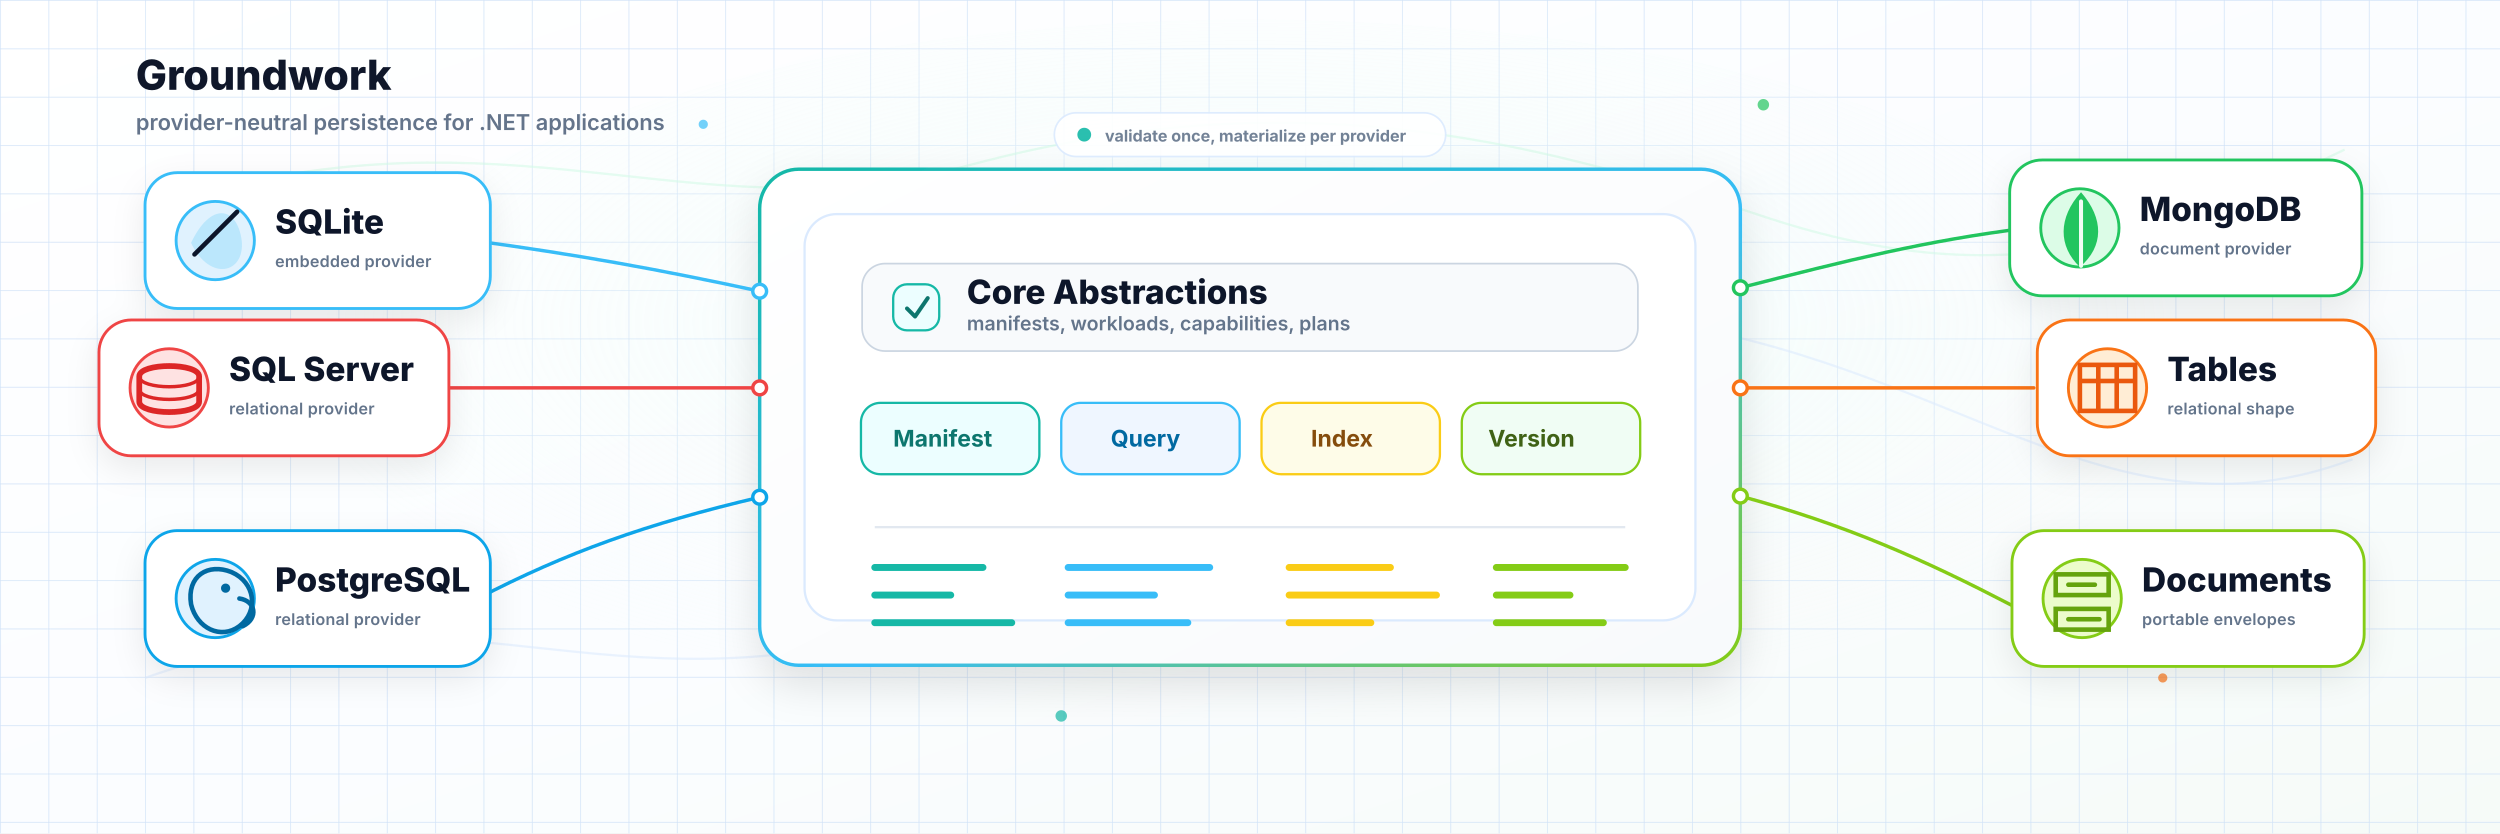
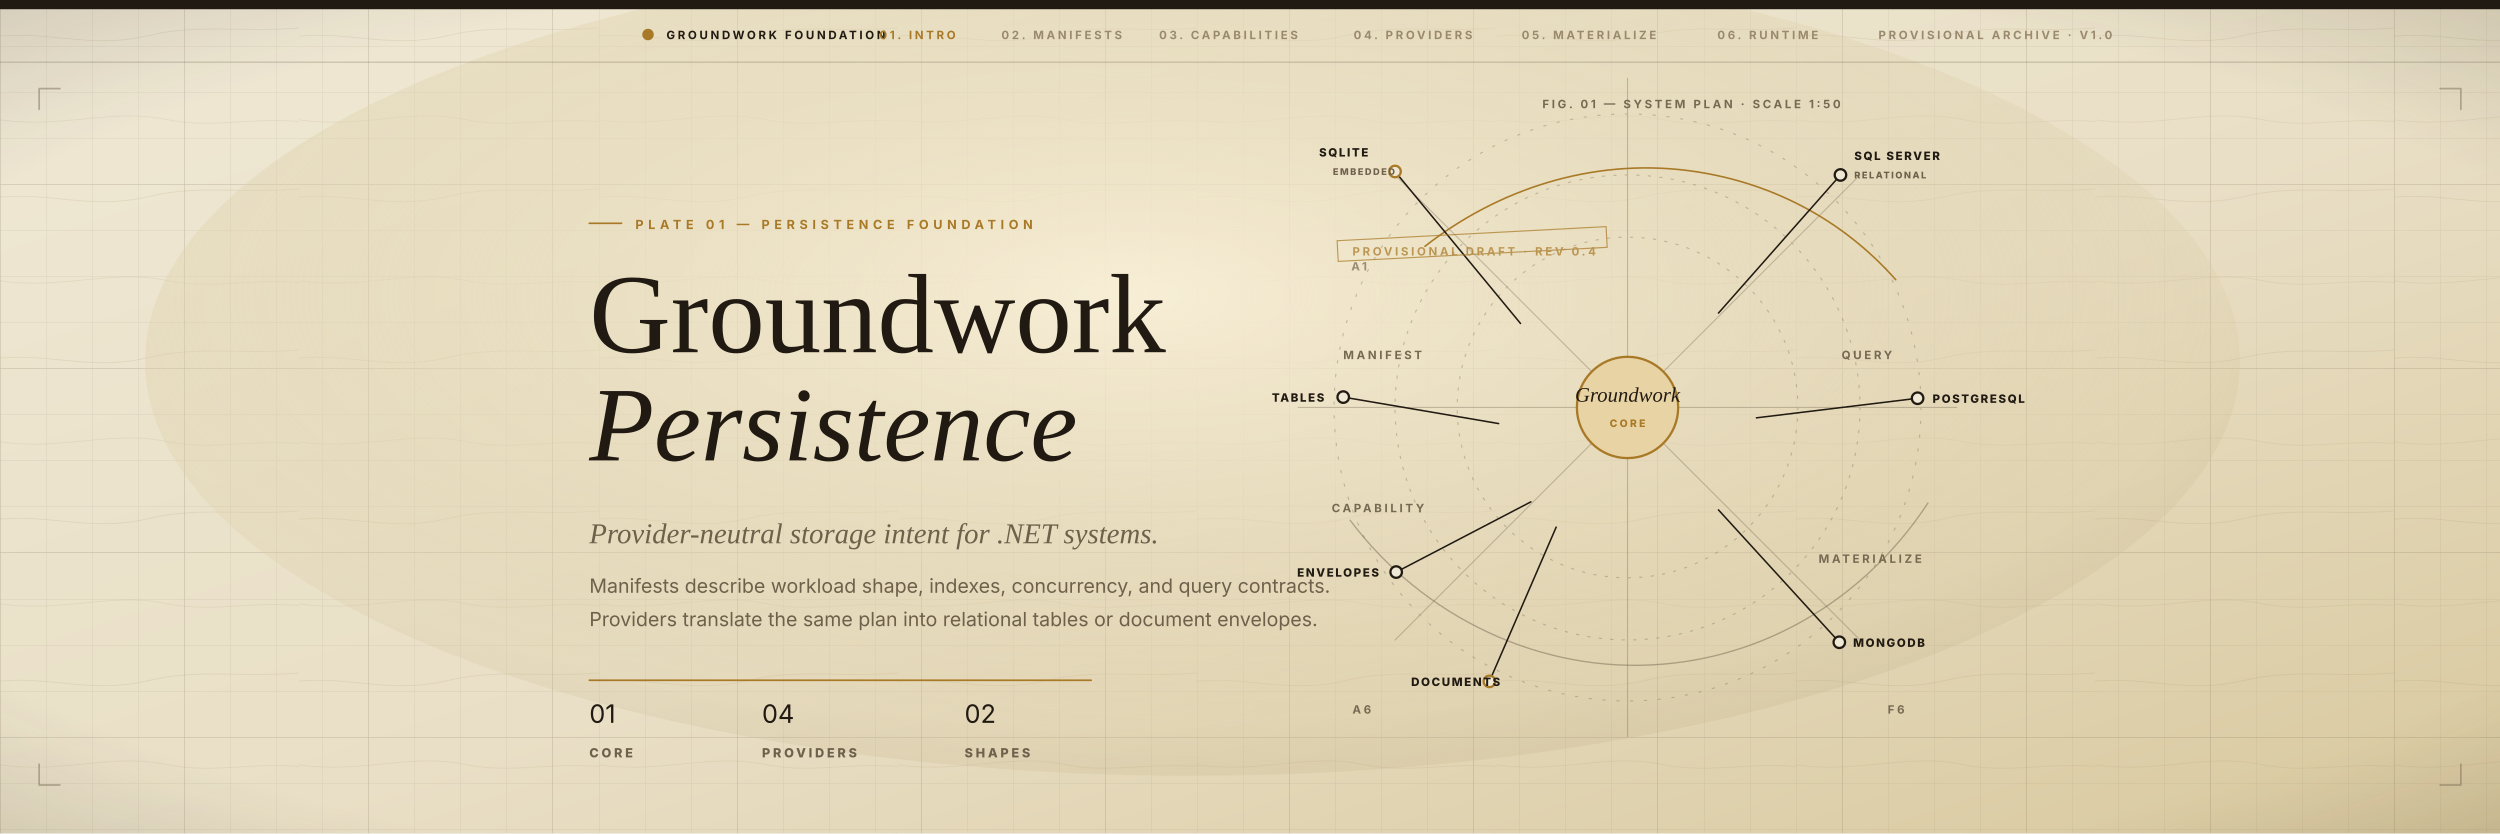
<svg xmlns="http://www.w3.org/2000/svg" viewBox="0 0 2172 724" role="img" aria-labelledby="title desc">
  <defs>
-     <linearGradient id="page" x1="0" y1="0" x2="1" y2="1">
-       <stop offset="0" stop-color="#ffffff" />
-       <stop offset="0.52" stop-color="#fbfdff" />
-       <stop offset="1" stop-color="#f6fbf8" />
+     <linearGradient id="paper" x1="0" y1="0" x2="1" y2="1">
+       <stop offset="0" stop-color="#efe8d4" />
+       <stop offset="0.55" stop-color="#e9dfc6" />
+       <stop offset="1" stop-color="#d8c89d" />
    </linearGradient>
-     <radialGradient id="glow" cx="50%" cy="43%" r="62%">
-       <stop offset="0" stop-color="#e8f8ff" stop-opacity="0.48" />
-       <stop offset="0.55" stop-color="#effdf7" stop-opacity="0.22" />
-       <stop offset="1" stop-color="#ffffff" stop-opacity="0" />
+     <radialGradient id="wash" cx="47%" cy="42%" r="72%">
+       <stop offset="0" stop-color="#f8efd7" stop-opacity="0.95" />
+       <stop offset="0.72" stop-color="#d8c99f" stop-opacity="0.24" />
+       <stop offset="1" stop-color="#6f582d" stop-opacity="0" />
    </radialGradient>
-     <linearGradient id="coreStroke" x1="0" y1="0" x2="1" y2="1">
-       <stop offset="0" stop-color="#14b8a6" />
-       <stop offset="0.55" stop-color="#38bdf8" />
-       <stop offset="1" stop-color="#84cc16" />
-     </linearGradient>
-     <linearGradient id="coreFill" x1="0" y1="0" x2="1" y2="1">
-       <stop offset="0" stop-color="#ffffff" />
-       <stop offset="1" stop-color="#f8fafc" />
-     </linearGradient>
-     <pattern id="grid" width="42" height="42" patternUnits="userSpaceOnUse">
-       <path d="M 42 0 L 0 0 0 42" fill="none" stroke="#c7dcf6" stroke-width="1.15" />
+     <radialGradient id="edge" cx="50%" cy="52%" r="78%">
+       <stop offset="0.74" stop-color="#231a10" stop-opacity="0" />
+       <stop offset="1" stop-color="#231a10" stop-opacity="0.18" />
+     </radialGradient>
+     <pattern id="minorGrid" width="40" height="40" patternUnits="userSpaceOnUse">
+       <path d="M40 0H0V40" fill="none" stroke="#7f735c" stroke-width="0.7" opacity="0.18" />
    </pattern>
-     <filter id="cardShadow" x="-15%" y="-20%" width="130%" height="145%">
-       <feDropShadow dx="0" dy="16" stdDeviation="18" flood-color="#0f172a" flood-opacity="0.11" />
-     </filter>
-     <filter id="softShadow" x="-15%" y="-20%" width="130%" height="145%">
-       <feDropShadow dx="0" dy="10" stdDeviation="14" flood-color="#0f172a" flood-opacity="0.08" />
-     </filter>
+     <pattern id="majorGrid" width="160" height="160" patternUnits="userSpaceOnUse">
+       <path d="M160 0H0V160" fill="none" stroke="#6d6048" stroke-width="1" opacity="0.2" />
+     </pattern>
+     <pattern id="paperFibers" width="260" height="140" patternUnits="userSpaceOnUse">
+       <path d="M-18 34C38 23 73 44 129 31C178 19 219 31 279 22" fill="none" stroke="#937b4e" stroke-width="0.8" opacity="0.13" />
+       <path d="M-12 102C48 115 93 93 145 104C190 113 225 99 278 108" fill="none" stroke="#937b4e" stroke-width="0.8" opacity="0.11" />
+     </pattern>
    <style>
-       .font {
+       svg {
+         shape-rendering: geometricPrecision;
+         text-rendering: geometricPrecision;
+       }
+ 
+       .serif {
+         font-family: Georgia, "Times New Roman", serif;
+       }
+ 
+       .sans {
        font-family: Inter, ui-sans-serif, system-ui, -apple-system, BlinkMacSystemFont, "Segoe UI", sans-serif;
      }

-       .label {
-         fill: #0f172a;
-         font-size: 29px;
-         font-weight: 760;
-       }
- 
-       .subtle {
-         fill: #64748b;
-         font-size: 17px;
-         font-weight: 560;
-       }
- 
-       .micro {
-         fill: #64748b;
-         font-size: 14px;
-         font-weight: 620;
-         letter-spacing: 0.2px;
-       }
- 
-       .connector {
+       .ink {
+         fill: #211a12;
+       }
+ 
+       .muted {
+         fill: #6e604b;
+       }
+ 
+       .gold {
+         fill: #a87926;
+       }
+ 
+       .line {
        fill: none;
-         stroke-width: 3;
+         stroke: #211a12;
        stroke-linecap: round;
        stroke-linejoin: round;
      }
+ 
+       .draft {
+         fill: none;
+         stroke: #a87926;
+         stroke-linecap: round;
+         stroke-linejoin: round;
+       }
+ 
+       .quiet {
+         fill: none;
+         stroke: #756952;
+         stroke-linecap: round;
+         stroke-linejoin: round;
+       }
+ 
+       .micro {
+         font-size: 11px;
+         font-weight: 700;
+         letter-spacing: 4px;
+       }
+ 
+       .tiny {
+         font-size: 10px;
+         font-weight: 700;
+         letter-spacing: 2.3px;
+       }
    </style>
  </defs>
-   <rect width="2172" height="724" fill="url(#page)" />
-   <rect width="2172" height="724" fill="url(#grid)" opacity="0.82" />
-   <ellipse cx="1086" cy="322" rx="812" ry="305" fill="url(#glow)" />
-   <g opacity="0.55">
-     <path d="M126 589 C394 494 524 628 804 542 C1061 463 1127 241 1422 277 C1695 311 1832 479 2044 399" fill="none" stroke="#dbeafe" stroke-width="2" />
-     <path d="M181 166 C462 95 612 206 844 143 C1119 70 1321 118 1535 189 C1745 258 1875 208 2037 130" fill="none" stroke="#d1fae5" stroke-width="2" />
-   </g>
-   <g class="font">
-     <text x="118" y="78" fill="#0f172a" font-size="36" font-weight="820">Groundwork</text>
-     <text x="118" y="113" fill="#64748b" font-size="19" font-weight="560">provider-neutral persistence for .NET applications</text>
-   </g>
-   <g opacity="0.7">
-     <circle cx="611" cy="108" r="4" fill="#38bdf8" />
-     <circle cx="1532" cy="91" r="5" fill="#22c55e" />
-     <circle cx="1879" cy="589" r="4" fill="#f97316" />
-     <circle cx="922" cy="622" r="5" fill="#14b8a6" />
-     <circle cx="343" cy="482" r="3" fill="#84cc16" />
-   </g>
-   <g class="font" filter="url(#cardShadow)">
-     <rect x="660" y="147" width="852" height="431" rx="34" fill="url(#coreFill)" stroke="url(#coreStroke)" stroke-width="3" />
-     <rect x="699" y="186" width="774" height="353" rx="28" fill="#ffffff" stroke="#dbeafe" stroke-width="2" />
-     <g transform="translate(749 229)">
-       <rect width="674" height="76" rx="20" fill="#f8fafc" stroke="#cbd5e1" stroke-width="1.5" />
-       <g transform="translate(27 18)">
-         <rect width="40" height="40" rx="12" fill="#ecfeff" stroke="#14b8a6" stroke-width="2" />
-         <path d="M12 21 L19 28 L30 12" fill="none" stroke="#0f766e" stroke-width="3.5" stroke-linecap="round" stroke-linejoin="round" />
-       </g>
-       <text x="91" y="35" class="label">Core Abstractions</text>
-       <text x="91" y="58" class="subtle">manifests, workloads, capabilities, plans</text>
-     </g>
-     <g transform="translate(748 350)">
-       <g>
-         <rect width="155" height="62" rx="17" fill="#ecfeff" stroke="#14b8a6" stroke-width="2" />
-         <text x="28" y="38" fill="#0f766e" font-size="20" font-weight="730">Manifest</text>
-       </g>
-       <g transform="translate(174 0)">
-         <rect width="155" height="62" rx="17" fill="#eff6ff" stroke="#38bdf8" stroke-width="2" />
-         <text x="43" y="38" fill="#0369a1" font-size="20" font-weight="730">Query</text>
-       </g>
-       <g transform="translate(348 0)">
-         <rect width="155" height="62" rx="17" fill="#fefce8" stroke="#facc15" stroke-width="2" />
-         <text x="43" y="38" fill="#854d0e" font-size="20" font-weight="730">Index</text>
-       </g>
-       <g transform="translate(522 0)">
-         <rect width="155" height="62" rx="17" fill="#f0fdf4" stroke="#84cc16" stroke-width="2" />
-         <text x="23" y="38" fill="#3f6212" font-size="20" font-weight="730">Version</text>
-       </g>
-     </g>
-     <g transform="translate(760 458)">
-       <path d="M0 0 H652" stroke="#e2e8f0" stroke-width="2" />
-       <g transform="translate(0 35)">
-         <path d="M0 0 H94 M0 24 H66 M0 48 H119" stroke="#14b8a6" stroke-width="6" stroke-linecap="round" />
-       </g>
-       <g transform="translate(168 35)">
-         <path d="M0 0 H123 M0 24 H75 M0 48 H104" stroke="#38bdf8" stroke-width="6" stroke-linecap="round" />
-       </g>
-       <g transform="translate(360 35)">
-         <path d="M0 0 H88 M0 24 H128 M0 48 H71" stroke="#facc15" stroke-width="6" stroke-linecap="round" />
-       </g>
-       <g transform="translate(540 35)">
-         <path d="M0 0 H112 M0 24 H64 M0 48 H93" stroke="#84cc16" stroke-width="6" stroke-linecap="round" />
-       </g>
-     </g>
-   </g>
-   <g>
-     <path class="connector" d="M660 253 C572 234 500 221 411 209" stroke="#38bdf8" />
-     <path class="connector" d="M660 337 C566 337 481 337 385 337" stroke="#ef4444" />
-     <path class="connector" d="M660 432 C562 455 492 480 415 520" stroke="#0ea5e9" />
-     <path class="connector" d="M1512 250 C1606 226 1673 209 1762 198" stroke="#22c55e" />
-     <path class="connector" d="M1512 337 C1605 337 1681 337 1767 337" stroke="#f97316" />
-     <path class="connector" d="M1512 431 C1604 456 1671 486 1748 526" stroke="#84cc16" />
-     <g fill="#ffffff">
-       <circle cx="660" cy="253" r="6" stroke="#38bdf8" stroke-width="3" />
-       <circle cx="660" cy="337" r="6" stroke="#ef4444" stroke-width="3" />
-       <circle cx="660" cy="432" r="6" stroke="#0ea5e9" stroke-width="3" />
-       <circle cx="1512" cy="250" r="6" stroke="#22c55e" stroke-width="3" />
-       <circle cx="1512" cy="337" r="6" stroke="#f97316" stroke-width="3" />
-       <circle cx="1512" cy="431" r="6" stroke="#84cc16" stroke-width="3" />
-     </g>
-   </g>
-   <g class="font" filter="url(#softShadow)">
-     <g transform="translate(126 150)">
-       <rect width="300" height="118" rx="28" fill="#ffffff" stroke="#38bdf8" stroke-width="2.5" />
-       <circle cx="61" cy="59" r="34" fill="#e0f2fe" stroke="#38bdf8" stroke-width="2.5" />
-       <path d="M40 61 C57 25 80 29 84 59 C87 88 56 95 40 61 Z" fill="#38bdf8" opacity="0.22" />
-       <path d="M43 71 L80 34" stroke="#0f172a" stroke-width="4" stroke-linecap="round" />
-       <text x="113" y="53" class="label">SQLite</text>
-       <text x="113" y="82" class="micro">embedded provider</text>
-     </g>
-     <g transform="translate(86 278)">
-       <rect width="304" height="118" rx="28" fill="#ffffff" stroke="#ef4444" stroke-width="2.5" />
-       <circle cx="61" cy="59" r="34" fill="#fee2e2" stroke="#ef4444" stroke-width="2.5" />
-       <path d="M35 49 C35 37 87 37 87 49 L87 71 C87 83 35 83 35 71 Z" fill="none" stroke="#dc2626" stroke-width="5" />
-       <path d="M35 49 C35 61 87 61 87 49 M35 60 C35 72 87 72 87 60" fill="none" stroke="#dc2626" stroke-width="3" />
-       <text x="113" y="53" class="label">SQL Server</text>
-       <text x="113" y="82" class="micro">relational provider</text>
-     </g>
-     <g transform="translate(126 461)">
-       <rect width="300" height="118" rx="28" fill="#ffffff" stroke="#0ea5e9" stroke-width="2.5" />
-       <circle cx="61" cy="59" r="34" fill="#e0f2fe" stroke="#0ea5e9" stroke-width="2.5" />
-       <path d="M40 64 C36 39 55 28 75 36 C96 45 99 70 82 83 C66 95 45 85 40 64 Z" fill="none" stroke="#0369a1" stroke-width="4" stroke-linecap="round" />
-       <circle cx="70" cy="50" r="4" fill="#0369a1" />
-       <path d="M82 59 C96 61 99 76 85 83" fill="none" stroke="#0369a1" stroke-width="4" stroke-linecap="round" />
-       <text x="113" y="53" class="label">PostgreSQL</text>
-       <text x="113" y="82" class="micro">relational provider</text>
-     </g>
-     <g transform="translate(1746 139)">
-       <rect width="306" height="118" rx="28" fill="#ffffff" stroke="#22c55e" stroke-width="2.5" />
-       <circle cx="61" cy="59" r="34" fill="#dcfce7" stroke="#22c55e" stroke-width="2.5" />
-       <path d="M62 28 C82 51 82 75 61 93 C42 75 42 50 62 28 Z" fill="#22c55e" />
-       <path d="M62 36 L62 92" stroke="#f0fdf4" stroke-width="3.5" stroke-linecap="round" />
-       <text x="113" y="53" class="label">MongoDB</text>
-       <text x="113" y="82" class="micro">document provider</text>
-     </g>
-     <g transform="translate(1770 278)">
-       <rect width="294" height="118" rx="28" fill="#ffffff" stroke="#f97316" stroke-width="2.5" />
-       <circle cx="61" cy="59" r="34" fill="#ffedd5" stroke="#f97316" stroke-width="2.5" />
-       <path d="M37 39 H85 V79 H37 Z" fill="none" stroke="#ea580c" stroke-width="4" />
-       <path d="M37 53 H85 M53 39 V79 M69 39 V79" stroke="#ea580c" stroke-width="4" />
-       <text x="113" y="53" class="label">Tables</text>
-       <text x="113" y="82" class="micro">relational shape</text>
-     </g>
-     <g transform="translate(1748 461)">
-       <rect width="306" height="118" rx="28" fill="#ffffff" stroke="#84cc16" stroke-width="2.5" />
-       <circle cx="61" cy="59" r="34" fill="#ecfccb" stroke="#84cc16" stroke-width="2.5" />
-       <path d="M38 38 H84 V56 H38 Z M38 68 H84 V86 H38 Z" fill="none" stroke="#65a30d" stroke-width="4" />
-       <path d="M49 47 H72 M49 77 H76" stroke="#65a30d" stroke-width="4" stroke-linecap="round" />
-       <text x="113" y="53" class="label">Documents</text>
-       <text x="113" y="82" class="micro">portable envelopes</text>
-     </g>
-   </g>
-   <g class="font" opacity="0.9">
-     <g transform="translate(916 98)">
-       <rect width="340" height="38" rx="19" fill="#ffffff" stroke="#dbeafe" stroke-width="1.5" />
-       <circle cx="26" cy="19" r="6" fill="#14b8a6" />
-       <text x="44" y="25" fill="#64748b" font-size="14" font-weight="680">validate once, materialize per provider</text>
-     </g>
+   <rect width="2172" height="724" fill="url(#paper)" />
+   <rect width="2172" height="724" fill="url(#minorGrid)" />
+   <rect width="2172" height="724" fill="url(#majorGrid)" />
+   <rect width="2172" height="724" fill="url(#paperFibers)" />
+   <ellipse cx="1036" cy="314" rx="910" ry="360" fill="url(#wash)" />
+   <rect width="2172" height="724" fill="url(#edge)" />
+   <rect width="2172" height="8" fill="#211a12" />
+   <line x1="0" y1="54" x2="2172" y2="54" class="quiet" stroke-width="1" opacity="0.35" />
+   <g class="sans tiny" fill="#9a8a6d">
+     <circle cx="563" cy="30" r="5" fill="#a87926" />
+     <text x="579" y="34" class="ink">GROUNDWORK FOUNDATION</text>
+     <text x="764" y="34" fill="#a87926">01. INTRO</text>
+     <text x="870" y="34">02. MANIFESTS</text>
+     <text x="1007" y="34">03. CAPABILITIES</text>
+     <text x="1176" y="34">04. PROVIDERS</text>
+     <text x="1322" y="34">05. MATERIALIZE</text>
+     <text x="1492" y="34">06. RUNTIME</text>
+     <text x="1632" y="34">PROVISIONAL ARCHIVE · V1.0</text>
+   </g>
+   <g opacity="0.48">
+     <path d="M34 95v-18h18" class="quiet" stroke-width="1.5" />
+     <path d="M2138 95v-18h-18" class="quiet" stroke-width="1.5" />
+     <path d="M34 664v18h18" class="quiet" stroke-width="1.5" />
+     <path d="M2138 664v18h-18" class="quiet" stroke-width="1.5" />
+   </g>
+   <g transform="translate(512 194)">
+     <g class="sans micro">
+       <line x1="0" y1="0" x2="28" y2="0" class="draft" stroke-width="1.5" />
+       <text x="40" y="5" fill="#a87926">PLATE 01 — PERSISTENCE FOUNDATION</text>
+     </g>
+     <g class="serif ink">
+       <text x="0" y="112" font-size="98">Groundwork</text>
+       <text x="0" y="206" font-size="92" font-style="italic">Persistence</text>
+     </g>
+     <text x="0" y="278" class="serif muted" font-size="25" font-style="italic">Provider-neutral storage intent for .NET systems.</text>
+     <text x="0" y="321" class="sans muted" font-size="17" font-weight="430">
+       <tspan x="0" dy="0">Manifests describe workload shape, indexes, concurrency, and query contracts.</tspan>
+       <tspan x="0" dy="29">Providers translate the same plan into relational tables or document envelopes.</tspan>
+     </text>
+     <line x1="0" y1="397" x2="436" y2="397" class="draft" stroke-width="1.5" />
+     <g class="sans" transform="translate(0 434)">
+       <text x="0" y="0" class="ink" font-size="22">01</text>
+       <text x="0" y="30" class="muted" font-size="11" font-weight="800" letter-spacing="2.4">CORE</text>
+       <text x="150" y="0" class="ink" font-size="22">04</text>
+       <text x="150" y="30" class="muted" font-size="11" font-weight="800" letter-spacing="2.4">PROVIDERS</text>
+       <text x="326" y="0" class="ink" font-size="22">02</text>
+       <text x="326" y="30" class="muted" font-size="11" font-weight="800" letter-spacing="2.4">SHAPES</text>
+     </g>
+   </g>
+   <g transform="translate(1414 354)">
+     <g opacity="0.36">
+       <circle cx="0" cy="0" r="255" class="quiet" stroke-width="1" stroke-dasharray="2 10" />
+       <circle cx="0" cy="0" r="202" class="quiet" stroke-width="1" stroke-dasharray="2 8" />
+       <circle cx="0" cy="0" r="148" class="quiet" stroke-width="1" stroke-dasharray="2 8" />
+       <line x1="-286" y1="0" x2="286" y2="0" class="quiet" stroke-width="1" />
+       <line x1="0" y1="-286" x2="0" y2="286" class="quiet" stroke-width="1" />
+       <line x1="-202" y1="-202" x2="202" y2="202" class="quiet" stroke-width="1" />
+       <line x1="202" y1="-202" x2="-202" y2="202" class="quiet" stroke-width="1" />
+     </g>
+     <path d="M-176 -140C-112 -190 -31 -216 51 -206C124 -197 187 -163 233 -111" class="draft" stroke-width="1.4" />
+     <path d="M-241 98C-178 182 -75 232 31 223C127 215 210 161 261 83" class="quiet" stroke-width="1.2" opacity="0.5" />
+     <g class="sans tiny" fill="#756952">
+       <text x="-247" y="-42">MANIFEST</text>
+       <text x="186" y="-42">QUERY</text>
+       <text x="-257" y="91">CAPABILITY</text>
+       <text x="166" y="135">MATERIALIZE</text>
+       <text x="-74" y="-260">FIG. 01 — SYSTEM PLAN · SCALE 1:50</text>
+       <text x="-239" y="266">A6</text>
+       <text x="226" y="266">F6</text>
+     </g>
+     <g class="line" stroke-width="1.35">
+       <line x1="-93" y1="-73" x2="-202" y2="-205" />
+       <line x1="79" y1="-82" x2="185" y2="-202" />
+       <line x1="112" y1="9" x2="252" y2="-8" />
+       <line x1="79" y1="89" x2="184" y2="204" />
+       <line x1="-62" y1="104" x2="-120" y2="238" />
+       <line x1="-112" y1="14" x2="-247" y2="-9" />
+       <line x1="-84" y1="82" x2="-201" y2="143" />
+     </g>
+     <g>
+       <circle cx="0" cy="0" r="44" fill="#e8d3a4" stroke="#a87926" stroke-width="2" />
+       <text x="0" y="-5" class="serif ink" text-anchor="middle" font-size="18" font-style="italic">Groundwork</text>
+       <text x="0" y="17" class="sans gold" text-anchor="middle" font-size="9" font-weight="800" letter-spacing="2">CORE</text>
+     </g>
+     <g class="sans">
+       <g transform="translate(-202 -205)">
+         <circle r="5" fill="#efe8d4" stroke="#a87926" stroke-width="2" />
+         <text x="-66" y="-13" class="ink" font-size="10" font-weight="800" letter-spacing="1.4">SQLITE</text>
+         <text x="-54" y="3" class="muted" font-size="8" font-weight="800" letter-spacing="1.3">EMBEDDED</text>
+       </g>
+       <g transform="translate(185 -202)">
+         <circle r="5" fill="#efe8d4" stroke="#211a12" stroke-width="2" />
+         <text x="12" y="-13" class="ink" font-size="10" font-weight="800" letter-spacing="1.4">SQL SERVER</text>
+         <text x="12" y="3" class="muted" font-size="8" font-weight="800" letter-spacing="1.3">RELATIONAL</text>
+       </g>
+       <g transform="translate(252 -8)">
+         <circle r="5" fill="#efe8d4" stroke="#211a12" stroke-width="2" />
+         <text x="13" y="4" class="ink" font-size="10" font-weight="800" letter-spacing="1.4">POSTGRESQL</text>
+       </g>
+       <g transform="translate(184 204)">
+         <circle r="5" fill="#efe8d4" stroke="#211a12" stroke-width="2" />
+         <text x="12" y="4" class="ink" font-size="10" font-weight="800" letter-spacing="1.4">MONGODB</text>
+       </g>
+       <g transform="translate(-120 238)">
+         <circle r="5" fill="#efe8d4" stroke="#a87926" stroke-width="2" />
+         <text x="-68" y="4" class="ink" font-size="10" font-weight="800" letter-spacing="1.4">DOCUMENTS</text>
+       </g>
+       <g transform="translate(-247 -9)">
+         <circle r="5" fill="#efe8d4" stroke="#211a12" stroke-width="2" />
+         <text x="-62" y="4" class="ink" font-size="10" font-weight="800" letter-spacing="1.4">TABLES</text>
+       </g>
+       <g transform="translate(-201 143)">
+         <circle r="5" fill="#efe8d4" stroke="#211a12" stroke-width="2" />
+         <text x="-86" y="4" class="ink" font-size="10" font-weight="800" letter-spacing="1.4">ENVELOPES</text>
+       </g>
+     </g>
+   </g>
+   <g class="sans tiny" opacity="0.72">
+     <text x="1175" y="222" fill="#a87926">PROVISIONAL DRAFT · REV 0.4</text>
+     <rect x="1162" y="203" width="234" height="18" fill="none" stroke="#a87926" stroke-width="1" transform="rotate(-3 1279 212)" />
+     <text x="1174" y="235" fill="#756952">A1</text>
  </g>
</svg>
